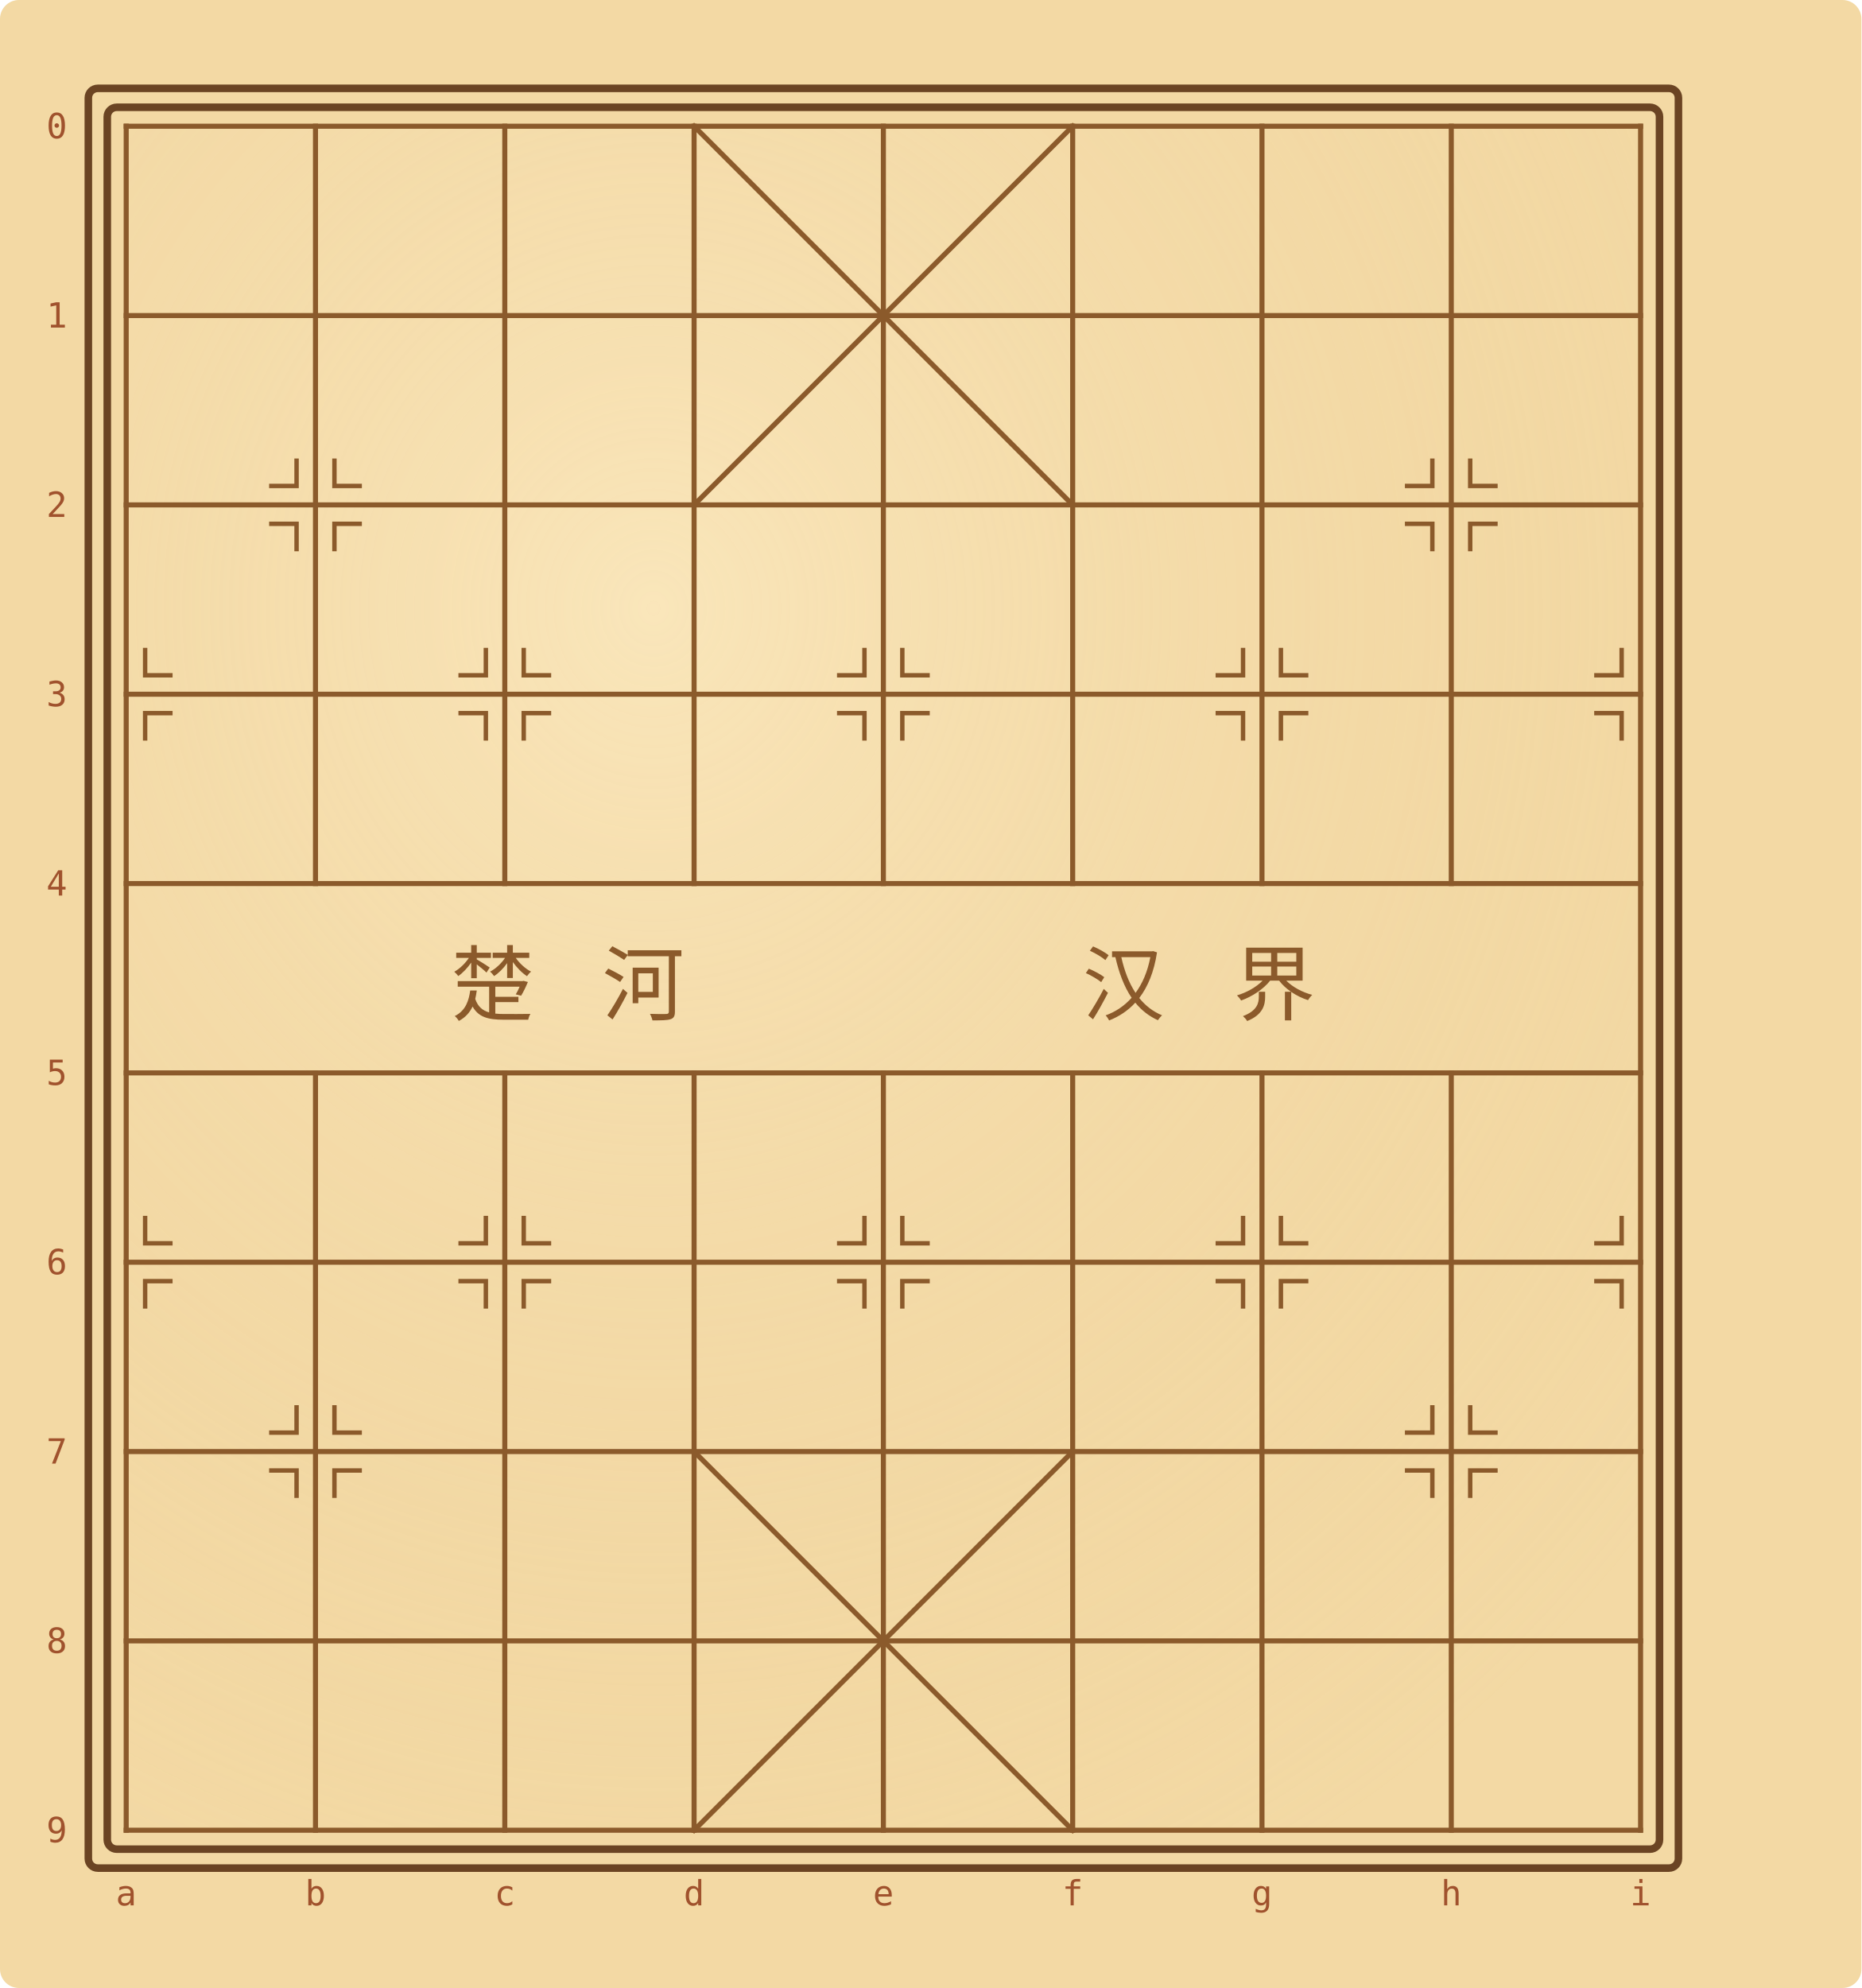
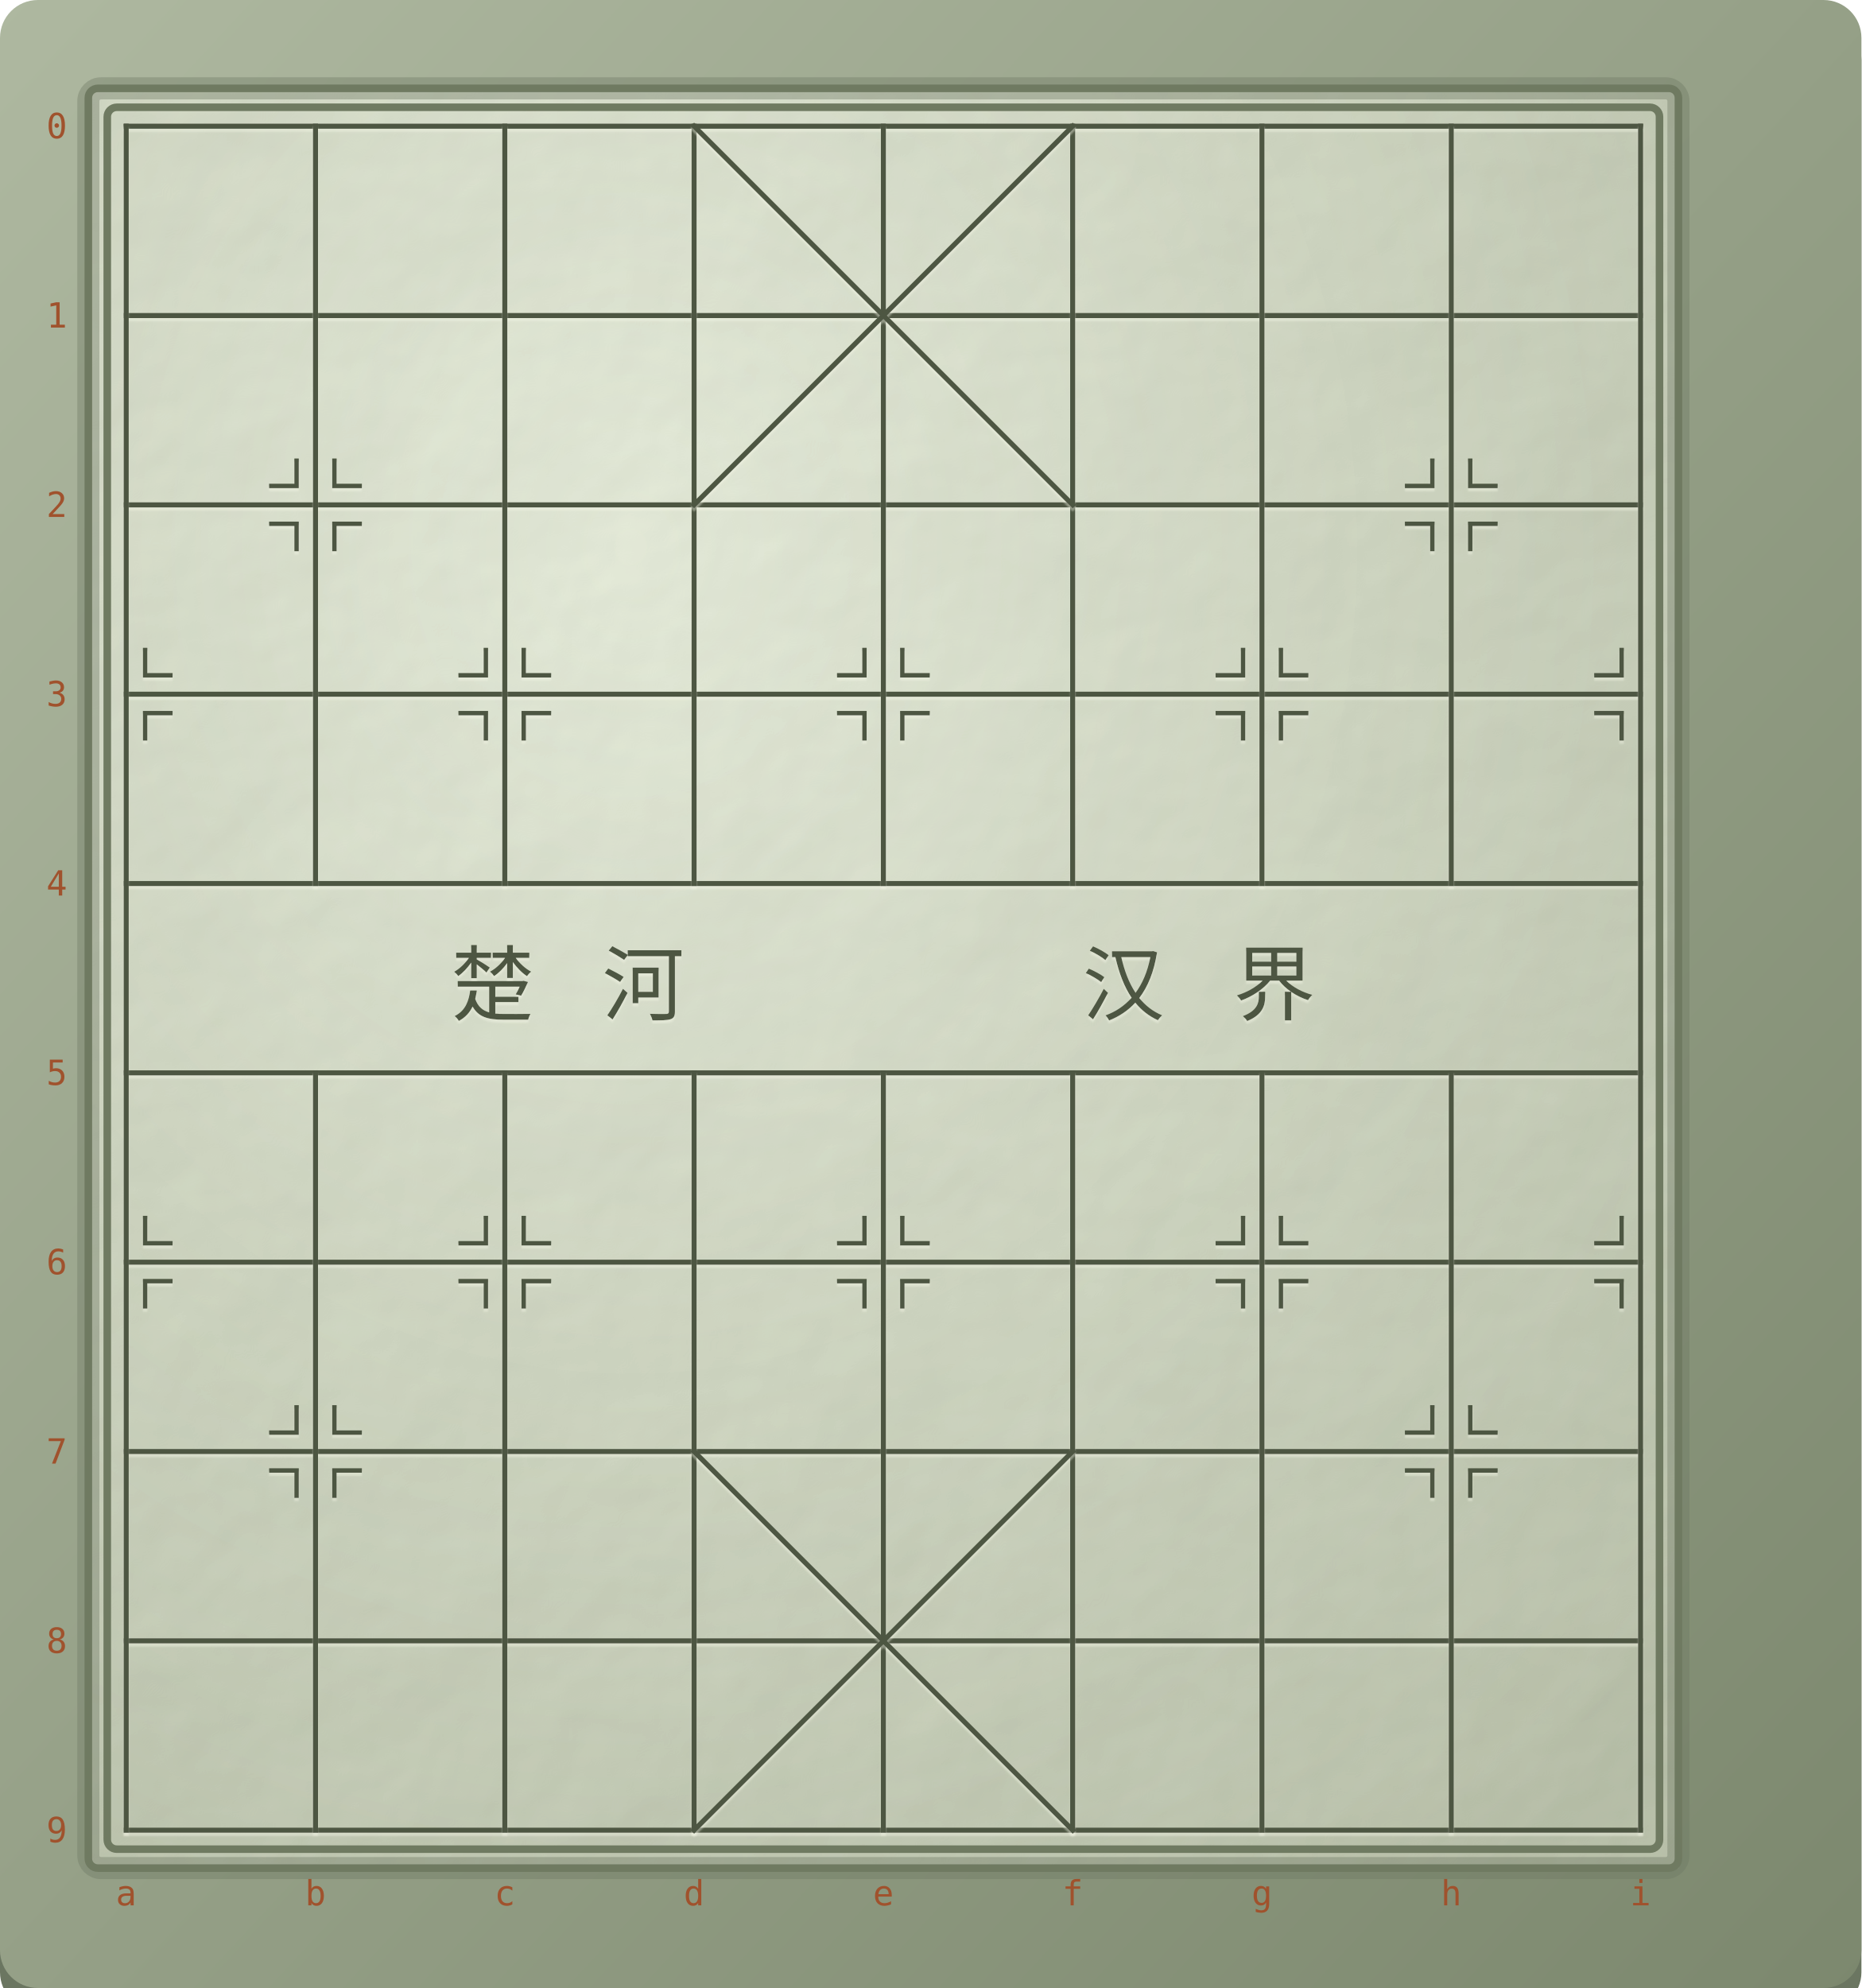
<svg xmlns="http://www.w3.org/2000/svg" width="590" height="630" viewBox="0 0 590 630">
-   <rect x="0" y="0" width="590" height="630" fill="#F3D9A4" rx="6" />
  <defs>
-     <radialGradient id="board-sheen" cx="35%" cy="28%" r="85%">
-       <stop offset="0%" stop-color="#FFF0CC" stop-opacity="0.55" />
-       <stop offset="100%" stop-color="#E9C88E" stop-opacity="0" />
+     <radialGradient id="board-face" cx="34%" cy="26%" r="92%">
+       <stop offset="0%" stop-color="#DCE2D0" />
+       <stop offset="100%" stop-color="#AFB79F" />
    </radialGradient>
+     <linearGradient id="board-frame" x1="0" y1="0" x2="1" y2="1">
+       <stop offset="0%" stop-color="#AEB8A0" />
+       <stop offset="100%" stop-color="#7C886E" />
+     </linearGradient>
+     <filter id="board-stone" x="0" y="0" width="100%" height="100%">
+       <feTurbulence type="fractalNoise" baseFrequency="0.018" numOctaves="4" seed="11" stitchTiles="stitch" result="n" />
+       <feDiffuseLighting in="n" lighting-color="#FFFFFF" surfaceScale="1.5" diffuseConstant="1.15" result="lit">
+         <feDistantLight azimuth="235" elevation="52" />
+       </feDiffuseLighting>
+       <feComposite in="lit" in2="SourceGraphic" operator="arithmetic" k1="1.08" k2="0.01" k3="0.01" k4="0" result="base" />
+       <feSpecularLighting in="n" surfaceScale="1.5" specularConstant="0.26" specularExponent="34" lighting-color="#FFFFFF" result="spec">
+         <feDistantLight azimuth="235" elevation="52" />
+       </feSpecularLighting>
+       <feComposite in="spec" in2="base" operator="arithmetic" k1="0" k2="1" k3="1" k4="0" />
+     </filter>
+     <filter id="board-carve" x="-4%" y="-4%" width="108%" height="108%">
+       <feDropShadow dx="0" dy="-0.9" stdDeviation="0.35" flood-color="#2A3020" flood-opacity="0.55" />
+       <feDropShadow dx="0" dy="1" stdDeviation="0.35" flood-color="#F2F6E6" flood-opacity="0.42" />
+     </filter>
  </defs>
-   <rect x="40" y="40" width="480" height="540" fill="url(#board-sheen)" />
-   <rect x="34" y="34" width="492" height="552" fill="none" stroke="#6B4423" stroke-width="2.4" rx="3" />
-   <rect x="28" y="28" width="504" height="564" fill="none" stroke="#6B4423" stroke-width="2.4" rx="3" />
-   <g class="grid-horizontal">
-     <line class="grid-line" x1="40" y1="40" x2="520" y2="40" stroke="#8B5A2B" stroke-width="1.6" stroke-linecap="square" />
-     <line class="grid-line" x1="40" y1="100" x2="520" y2="100" stroke="#8B5A2B" stroke-width="1.6" stroke-linecap="square" />
-     <line class="grid-line" x1="40" y1="160" x2="520" y2="160" stroke="#8B5A2B" stroke-width="1.6" stroke-linecap="square" />
-     <line class="grid-line" x1="40" y1="220" x2="520" y2="220" stroke="#8B5A2B" stroke-width="1.6" stroke-linecap="square" />
-     <line class="grid-line" x1="40" y1="280" x2="520" y2="280" stroke="#8B5A2B" stroke-width="1.6" stroke-linecap="square" />
-     <line class="grid-line" x1="40" y1="340" x2="520" y2="340" stroke="#8B5A2B" stroke-width="1.6" stroke-linecap="square" />
-     <line class="grid-line" x1="40" y1="400" x2="520" y2="400" stroke="#8B5A2B" stroke-width="1.6" stroke-linecap="square" />
-     <line class="grid-line" x1="40" y1="460" x2="520" y2="460" stroke="#8B5A2B" stroke-width="1.6" stroke-linecap="square" />
-     <line class="grid-line" x1="40" y1="520" x2="520" y2="520" stroke="#8B5A2B" stroke-width="1.6" stroke-linecap="square" />
-     <line class="grid-line" x1="40" y1="580" x2="520" y2="580" stroke="#8B5A2B" stroke-width="1.6" stroke-linecap="square" />
+   <rect x="0" y="7" width="590" height="630" rx="12" fill="#6B7661" />
+   <rect x="0" y="0" width="590" height="630" rx="12" fill="url(#board-frame)" />
+   <rect x="28" y="28" width="504" height="564" rx="4" fill="url(#board-face)" filter="url(#board-stone)" />
+   <rect x="28" y="28" width="504" height="564" rx="4" fill="none" stroke="#6B7661" stroke-width="7" opacity="0.38" />
+   <rect x="34" y="34" width="492" height="552" fill="none" stroke="#6F7A61" stroke-width="2.4" rx="3" />
+   <rect x="28" y="28" width="504" height="564" fill="none" stroke="#6F7A61" stroke-width="2.4" rx="3" />
+   <g class="grid-horizontal" filter="url(#board-carve)">
+     <line class="grid-line" x1="40" y1="40" x2="520" y2="40" stroke="#4E5642" stroke-width="1.6" stroke-linecap="square" />
+     <line class="grid-line" x1="40" y1="100" x2="520" y2="100" stroke="#4E5642" stroke-width="1.6" stroke-linecap="square" />
+     <line class="grid-line" x1="40" y1="160" x2="520" y2="160" stroke="#4E5642" stroke-width="1.6" stroke-linecap="square" />
+     <line class="grid-line" x1="40" y1="220" x2="520" y2="220" stroke="#4E5642" stroke-width="1.6" stroke-linecap="square" />
+     <line class="grid-line" x1="40" y1="280" x2="520" y2="280" stroke="#4E5642" stroke-width="1.6" stroke-linecap="square" />
+     <line class="grid-line" x1="40" y1="340" x2="520" y2="340" stroke="#4E5642" stroke-width="1.6" stroke-linecap="square" />
+     <line class="grid-line" x1="40" y1="400" x2="520" y2="400" stroke="#4E5642" stroke-width="1.6" stroke-linecap="square" />
+     <line class="grid-line" x1="40" y1="460" x2="520" y2="460" stroke="#4E5642" stroke-width="1.6" stroke-linecap="square" />
+     <line class="grid-line" x1="40" y1="520" x2="520" y2="520" stroke="#4E5642" stroke-width="1.6" stroke-linecap="square" />
+     <line class="grid-line" x1="40" y1="580" x2="520" y2="580" stroke="#4E5642" stroke-width="1.6" stroke-linecap="square" />
  </g>
-   <g class="grid-vertical">
-     <line class="grid-line" x1="40" y1="40" x2="40" y2="580" stroke="#8B5A2B" stroke-width="1.6" stroke-linecap="square" />
-     <line class="grid-line" x1="100" y1="40" x2="100" y2="280" stroke="#8B5A2B" stroke-width="1.6" stroke-linecap="square" />
-     <line class="grid-line" x1="100" y1="340" x2="100" y2="580" stroke="#8B5A2B" stroke-width="1.6" stroke-linecap="square" />
-     <line class="grid-line" x1="160" y1="40" x2="160" y2="280" stroke="#8B5A2B" stroke-width="1.6" stroke-linecap="square" />
-     <line class="grid-line" x1="160" y1="340" x2="160" y2="580" stroke="#8B5A2B" stroke-width="1.6" stroke-linecap="square" />
-     <line class="grid-line" x1="220" y1="40" x2="220" y2="280" stroke="#8B5A2B" stroke-width="1.6" stroke-linecap="square" />
-     <line class="grid-line" x1="220" y1="340" x2="220" y2="580" stroke="#8B5A2B" stroke-width="1.6" stroke-linecap="square" />
-     <line class="grid-line" x1="280" y1="40" x2="280" y2="280" stroke="#8B5A2B" stroke-width="1.6" stroke-linecap="square" />
-     <line class="grid-line" x1="280" y1="340" x2="280" y2="580" stroke="#8B5A2B" stroke-width="1.6" stroke-linecap="square" />
-     <line class="grid-line" x1="340" y1="40" x2="340" y2="280" stroke="#8B5A2B" stroke-width="1.6" stroke-linecap="square" />
-     <line class="grid-line" x1="340" y1="340" x2="340" y2="580" stroke="#8B5A2B" stroke-width="1.6" stroke-linecap="square" />
-     <line class="grid-line" x1="400" y1="40" x2="400" y2="280" stroke="#8B5A2B" stroke-width="1.6" stroke-linecap="square" />
-     <line class="grid-line" x1="400" y1="340" x2="400" y2="580" stroke="#8B5A2B" stroke-width="1.6" stroke-linecap="square" />
-     <line class="grid-line" x1="460" y1="40" x2="460" y2="280" stroke="#8B5A2B" stroke-width="1.6" stroke-linecap="square" />
-     <line class="grid-line" x1="460" y1="340" x2="460" y2="580" stroke="#8B5A2B" stroke-width="1.6" stroke-linecap="square" />
-     <line class="grid-line" x1="520" y1="40" x2="520" y2="580" stroke="#8B5A2B" stroke-width="1.6" stroke-linecap="square" />
+   <g class="grid-vertical" filter="url(#board-carve)">
+     <line class="grid-line" x1="40" y1="40" x2="40" y2="580" stroke="#4E5642" stroke-width="1.6" stroke-linecap="square" />
+     <line class="grid-line" x1="100" y1="40" x2="100" y2="280" stroke="#4E5642" stroke-width="1.6" stroke-linecap="square" />
+     <line class="grid-line" x1="100" y1="340" x2="100" y2="580" stroke="#4E5642" stroke-width="1.6" stroke-linecap="square" />
+     <line class="grid-line" x1="160" y1="40" x2="160" y2="280" stroke="#4E5642" stroke-width="1.6" stroke-linecap="square" />
+     <line class="grid-line" x1="160" y1="340" x2="160" y2="580" stroke="#4E5642" stroke-width="1.6" stroke-linecap="square" />
+     <line class="grid-line" x1="220" y1="40" x2="220" y2="280" stroke="#4E5642" stroke-width="1.6" stroke-linecap="square" />
+     <line class="grid-line" x1="220" y1="340" x2="220" y2="580" stroke="#4E5642" stroke-width="1.6" stroke-linecap="square" />
+     <line class="grid-line" x1="280" y1="40" x2="280" y2="280" stroke="#4E5642" stroke-width="1.6" stroke-linecap="square" />
+     <line class="grid-line" x1="280" y1="340" x2="280" y2="580" stroke="#4E5642" stroke-width="1.6" stroke-linecap="square" />
+     <line class="grid-line" x1="340" y1="40" x2="340" y2="280" stroke="#4E5642" stroke-width="1.6" stroke-linecap="square" />
+     <line class="grid-line" x1="340" y1="340" x2="340" y2="580" stroke="#4E5642" stroke-width="1.6" stroke-linecap="square" />
+     <line class="grid-line" x1="400" y1="40" x2="400" y2="280" stroke="#4E5642" stroke-width="1.6" stroke-linecap="square" />
+     <line class="grid-line" x1="400" y1="340" x2="400" y2="580" stroke="#4E5642" stroke-width="1.6" stroke-linecap="square" />
+     <line class="grid-line" x1="460" y1="40" x2="460" y2="280" stroke="#4E5642" stroke-width="1.6" stroke-linecap="square" />
+     <line class="grid-line" x1="460" y1="340" x2="460" y2="580" stroke="#4E5642" stroke-width="1.6" stroke-linecap="square" />
+     <line class="grid-line" x1="520" y1="40" x2="520" y2="580" stroke="#4E5642" stroke-width="1.6" stroke-linecap="square" />
  </g>
-   <g class="palace">
-     <line class="palace-line" x1="220" y1="40" x2="340" y2="160" stroke="#8B5A2B" stroke-width="1.6" stroke-linecap="square" />
-     <line class="palace-line" x1="340" y1="40" x2="220" y2="160" stroke="#8B5A2B" stroke-width="1.6" stroke-linecap="square" />
-     <line class="palace-line" x1="220" y1="460" x2="340" y2="580" stroke="#8B5A2B" stroke-width="1.6" stroke-linecap="square" />
-     <line class="palace-line" x1="340" y1="460" x2="220" y2="580" stroke="#8B5A2B" stroke-width="1.6" stroke-linecap="square" />
+   <g class="palace" filter="url(#board-carve)">
+     <line class="palace-line" x1="220" y1="40" x2="340" y2="160" stroke="#4E5642" stroke-width="1.6" stroke-linecap="square" />
+     <line class="palace-line" x1="340" y1="40" x2="220" y2="160" stroke="#4E5642" stroke-width="1.6" stroke-linecap="square" />
+     <line class="palace-line" x1="220" y1="460" x2="340" y2="580" stroke="#4E5642" stroke-width="1.6" stroke-linecap="square" />
+     <line class="palace-line" x1="340" y1="460" x2="220" y2="580" stroke="#4E5642" stroke-width="1.6" stroke-linecap="square" />
  </g>
-   <g class="marks">
+   <g class="marks" filter="url(#board-carve)">
    <g class="mark-point" data-kind="soldier" data-col="0" data-row="3">
-       <polyline class="mark-corner" points="54,214 46,214 46,206" fill="none" stroke="#8B5A2B" stroke-width="1.4" stroke-linecap="square" />
-       <polyline class="mark-corner" points="54,226 46,226 46,234" fill="none" stroke="#8B5A2B" stroke-width="1.4" stroke-linecap="square" />
+       <polyline class="mark-corner" points="54,214 46,214 46,206" fill="none" stroke="#4E5642" stroke-width="1.4" stroke-linecap="square" />
+       <polyline class="mark-corner" points="54,226 46,226 46,234" fill="none" stroke="#4E5642" stroke-width="1.4" stroke-linecap="square" />
    </g>
    <g class="mark-point" data-kind="soldier" data-col="2" data-row="3">
-       <polyline class="mark-corner" points="146,214 154,214 154,206" fill="none" stroke="#8B5A2B" stroke-width="1.4" stroke-linecap="square" />
-       <polyline class="mark-corner" points="146,226 154,226 154,234" fill="none" stroke="#8B5A2B" stroke-width="1.4" stroke-linecap="square" />
-       <polyline class="mark-corner" points="174,214 166,214 166,206" fill="none" stroke="#8B5A2B" stroke-width="1.4" stroke-linecap="square" />
-       <polyline class="mark-corner" points="174,226 166,226 166,234" fill="none" stroke="#8B5A2B" stroke-width="1.4" stroke-linecap="square" />
+       <polyline class="mark-corner" points="146,214 154,214 154,206" fill="none" stroke="#4E5642" stroke-width="1.4" stroke-linecap="square" />
+       <polyline class="mark-corner" points="146,226 154,226 154,234" fill="none" stroke="#4E5642" stroke-width="1.4" stroke-linecap="square" />
+       <polyline class="mark-corner" points="174,214 166,214 166,206" fill="none" stroke="#4E5642" stroke-width="1.4" stroke-linecap="square" />
+       <polyline class="mark-corner" points="174,226 166,226 166,234" fill="none" stroke="#4E5642" stroke-width="1.4" stroke-linecap="square" />
    </g>
    <g class="mark-point" data-kind="soldier" data-col="4" data-row="3">
-       <polyline class="mark-corner" points="266,214 274,214 274,206" fill="none" stroke="#8B5A2B" stroke-width="1.4" stroke-linecap="square" />
-       <polyline class="mark-corner" points="266,226 274,226 274,234" fill="none" stroke="#8B5A2B" stroke-width="1.4" stroke-linecap="square" />
-       <polyline class="mark-corner" points="294,214 286,214 286,206" fill="none" stroke="#8B5A2B" stroke-width="1.4" stroke-linecap="square" />
-       <polyline class="mark-corner" points="294,226 286,226 286,234" fill="none" stroke="#8B5A2B" stroke-width="1.4" stroke-linecap="square" />
+       <polyline class="mark-corner" points="266,214 274,214 274,206" fill="none" stroke="#4E5642" stroke-width="1.4" stroke-linecap="square" />
+       <polyline class="mark-corner" points="266,226 274,226 274,234" fill="none" stroke="#4E5642" stroke-width="1.4" stroke-linecap="square" />
+       <polyline class="mark-corner" points="294,214 286,214 286,206" fill="none" stroke="#4E5642" stroke-width="1.4" stroke-linecap="square" />
+       <polyline class="mark-corner" points="294,226 286,226 286,234" fill="none" stroke="#4E5642" stroke-width="1.4" stroke-linecap="square" />
    </g>
    <g class="mark-point" data-kind="soldier" data-col="6" data-row="3">
-       <polyline class="mark-corner" points="386,214 394,214 394,206" fill="none" stroke="#8B5A2B" stroke-width="1.4" stroke-linecap="square" />
-       <polyline class="mark-corner" points="386,226 394,226 394,234" fill="none" stroke="#8B5A2B" stroke-width="1.4" stroke-linecap="square" />
-       <polyline class="mark-corner" points="414,214 406,214 406,206" fill="none" stroke="#8B5A2B" stroke-width="1.4" stroke-linecap="square" />
-       <polyline class="mark-corner" points="414,226 406,226 406,234" fill="none" stroke="#8B5A2B" stroke-width="1.4" stroke-linecap="square" />
+       <polyline class="mark-corner" points="386,214 394,214 394,206" fill="none" stroke="#4E5642" stroke-width="1.4" stroke-linecap="square" />
+       <polyline class="mark-corner" points="386,226 394,226 394,234" fill="none" stroke="#4E5642" stroke-width="1.4" stroke-linecap="square" />
+       <polyline class="mark-corner" points="414,214 406,214 406,206" fill="none" stroke="#4E5642" stroke-width="1.4" stroke-linecap="square" />
+       <polyline class="mark-corner" points="414,226 406,226 406,234" fill="none" stroke="#4E5642" stroke-width="1.4" stroke-linecap="square" />
    </g>
    <g class="mark-point" data-kind="soldier" data-col="8" data-row="3">
-       <polyline class="mark-corner" points="506,214 514,214 514,206" fill="none" stroke="#8B5A2B" stroke-width="1.4" stroke-linecap="square" />
-       <polyline class="mark-corner" points="506,226 514,226 514,234" fill="none" stroke="#8B5A2B" stroke-width="1.4" stroke-linecap="square" />
+       <polyline class="mark-corner" points="506,214 514,214 514,206" fill="none" stroke="#4E5642" stroke-width="1.4" stroke-linecap="square" />
+       <polyline class="mark-corner" points="506,226 514,226 514,234" fill="none" stroke="#4E5642" stroke-width="1.4" stroke-linecap="square" />
    </g>
    <g class="mark-point" data-kind="soldier" data-col="0" data-row="6">
-       <polyline class="mark-corner" points="54,394 46,394 46,386" fill="none" stroke="#8B5A2B" stroke-width="1.4" stroke-linecap="square" />
-       <polyline class="mark-corner" points="54,406 46,406 46,414" fill="none" stroke="#8B5A2B" stroke-width="1.4" stroke-linecap="square" />
+       <polyline class="mark-corner" points="54,394 46,394 46,386" fill="none" stroke="#4E5642" stroke-width="1.4" stroke-linecap="square" />
+       <polyline class="mark-corner" points="54,406 46,406 46,414" fill="none" stroke="#4E5642" stroke-width="1.4" stroke-linecap="square" />
    </g>
    <g class="mark-point" data-kind="soldier" data-col="2" data-row="6">
-       <polyline class="mark-corner" points="146,394 154,394 154,386" fill="none" stroke="#8B5A2B" stroke-width="1.4" stroke-linecap="square" />
-       <polyline class="mark-corner" points="146,406 154,406 154,414" fill="none" stroke="#8B5A2B" stroke-width="1.4" stroke-linecap="square" />
-       <polyline class="mark-corner" points="174,394 166,394 166,386" fill="none" stroke="#8B5A2B" stroke-width="1.4" stroke-linecap="square" />
-       <polyline class="mark-corner" points="174,406 166,406 166,414" fill="none" stroke="#8B5A2B" stroke-width="1.4" stroke-linecap="square" />
+       <polyline class="mark-corner" points="146,394 154,394 154,386" fill="none" stroke="#4E5642" stroke-width="1.4" stroke-linecap="square" />
+       <polyline class="mark-corner" points="146,406 154,406 154,414" fill="none" stroke="#4E5642" stroke-width="1.4" stroke-linecap="square" />
+       <polyline class="mark-corner" points="174,394 166,394 166,386" fill="none" stroke="#4E5642" stroke-width="1.4" stroke-linecap="square" />
+       <polyline class="mark-corner" points="174,406 166,406 166,414" fill="none" stroke="#4E5642" stroke-width="1.4" stroke-linecap="square" />
    </g>
    <g class="mark-point" data-kind="soldier" data-col="4" data-row="6">
-       <polyline class="mark-corner" points="266,394 274,394 274,386" fill="none" stroke="#8B5A2B" stroke-width="1.4" stroke-linecap="square" />
-       <polyline class="mark-corner" points="266,406 274,406 274,414" fill="none" stroke="#8B5A2B" stroke-width="1.4" stroke-linecap="square" />
-       <polyline class="mark-corner" points="294,394 286,394 286,386" fill="none" stroke="#8B5A2B" stroke-width="1.4" stroke-linecap="square" />
-       <polyline class="mark-corner" points="294,406 286,406 286,414" fill="none" stroke="#8B5A2B" stroke-width="1.4" stroke-linecap="square" />
+       <polyline class="mark-corner" points="266,394 274,394 274,386" fill="none" stroke="#4E5642" stroke-width="1.4" stroke-linecap="square" />
+       <polyline class="mark-corner" points="266,406 274,406 274,414" fill="none" stroke="#4E5642" stroke-width="1.4" stroke-linecap="square" />
+       <polyline class="mark-corner" points="294,394 286,394 286,386" fill="none" stroke="#4E5642" stroke-width="1.4" stroke-linecap="square" />
+       <polyline class="mark-corner" points="294,406 286,406 286,414" fill="none" stroke="#4E5642" stroke-width="1.4" stroke-linecap="square" />
    </g>
    <g class="mark-point" data-kind="soldier" data-col="6" data-row="6">
-       <polyline class="mark-corner" points="386,394 394,394 394,386" fill="none" stroke="#8B5A2B" stroke-width="1.4" stroke-linecap="square" />
-       <polyline class="mark-corner" points="386,406 394,406 394,414" fill="none" stroke="#8B5A2B" stroke-width="1.4" stroke-linecap="square" />
-       <polyline class="mark-corner" points="414,394 406,394 406,386" fill="none" stroke="#8B5A2B" stroke-width="1.4" stroke-linecap="square" />
-       <polyline class="mark-corner" points="414,406 406,406 406,414" fill="none" stroke="#8B5A2B" stroke-width="1.4" stroke-linecap="square" />
+       <polyline class="mark-corner" points="386,394 394,394 394,386" fill="none" stroke="#4E5642" stroke-width="1.4" stroke-linecap="square" />
+       <polyline class="mark-corner" points="386,406 394,406 394,414" fill="none" stroke="#4E5642" stroke-width="1.4" stroke-linecap="square" />
+       <polyline class="mark-corner" points="414,394 406,394 406,386" fill="none" stroke="#4E5642" stroke-width="1.4" stroke-linecap="square" />
+       <polyline class="mark-corner" points="414,406 406,406 406,414" fill="none" stroke="#4E5642" stroke-width="1.4" stroke-linecap="square" />
    </g>
    <g class="mark-point" data-kind="soldier" data-col="8" data-row="6">
-       <polyline class="mark-corner" points="506,394 514,394 514,386" fill="none" stroke="#8B5A2B" stroke-width="1.4" stroke-linecap="square" />
-       <polyline class="mark-corner" points="506,406 514,406 514,414" fill="none" stroke="#8B5A2B" stroke-width="1.4" stroke-linecap="square" />
+       <polyline class="mark-corner" points="506,394 514,394 514,386" fill="none" stroke="#4E5642" stroke-width="1.4" stroke-linecap="square" />
+       <polyline class="mark-corner" points="506,406 514,406 514,414" fill="none" stroke="#4E5642" stroke-width="1.4" stroke-linecap="square" />
    </g>
    <g class="mark-point" data-kind="cannon" data-col="1" data-row="2">
-       <polyline class="mark-corner" points="86,154 94,154 94,146" fill="none" stroke="#8B5A2B" stroke-width="1.4" stroke-linecap="square" />
-       <polyline class="mark-corner" points="86,166 94,166 94,174" fill="none" stroke="#8B5A2B" stroke-width="1.4" stroke-linecap="square" />
-       <polyline class="mark-corner" points="114,154 106,154 106,146" fill="none" stroke="#8B5A2B" stroke-width="1.4" stroke-linecap="square" />
-       <polyline class="mark-corner" points="114,166 106,166 106,174" fill="none" stroke="#8B5A2B" stroke-width="1.4" stroke-linecap="square" />
+       <polyline class="mark-corner" points="86,154 94,154 94,146" fill="none" stroke="#4E5642" stroke-width="1.4" stroke-linecap="square" />
+       <polyline class="mark-corner" points="86,166 94,166 94,174" fill="none" stroke="#4E5642" stroke-width="1.4" stroke-linecap="square" />
+       <polyline class="mark-corner" points="114,154 106,154 106,146" fill="none" stroke="#4E5642" stroke-width="1.4" stroke-linecap="square" />
+       <polyline class="mark-corner" points="114,166 106,166 106,174" fill="none" stroke="#4E5642" stroke-width="1.4" stroke-linecap="square" />
    </g>
    <g class="mark-point" data-kind="cannon" data-col="7" data-row="2">
-       <polyline class="mark-corner" points="446,154 454,154 454,146" fill="none" stroke="#8B5A2B" stroke-width="1.4" stroke-linecap="square" />
-       <polyline class="mark-corner" points="446,166 454,166 454,174" fill="none" stroke="#8B5A2B" stroke-width="1.4" stroke-linecap="square" />
-       <polyline class="mark-corner" points="474,154 466,154 466,146" fill="none" stroke="#8B5A2B" stroke-width="1.4" stroke-linecap="square" />
-       <polyline class="mark-corner" points="474,166 466,166 466,174" fill="none" stroke="#8B5A2B" stroke-width="1.4" stroke-linecap="square" />
+       <polyline class="mark-corner" points="446,154 454,154 454,146" fill="none" stroke="#4E5642" stroke-width="1.4" stroke-linecap="square" />
+       <polyline class="mark-corner" points="446,166 454,166 454,174" fill="none" stroke="#4E5642" stroke-width="1.4" stroke-linecap="square" />
+       <polyline class="mark-corner" points="474,154 466,154 466,146" fill="none" stroke="#4E5642" stroke-width="1.4" stroke-linecap="square" />
+       <polyline class="mark-corner" points="474,166 466,166 466,174" fill="none" stroke="#4E5642" stroke-width="1.4" stroke-linecap="square" />
    </g>
    <g class="mark-point" data-kind="cannon" data-col="1" data-row="7">
-       <polyline class="mark-corner" points="86,454 94,454 94,446" fill="none" stroke="#8B5A2B" stroke-width="1.4" stroke-linecap="square" />
-       <polyline class="mark-corner" points="86,466 94,466 94,474" fill="none" stroke="#8B5A2B" stroke-width="1.4" stroke-linecap="square" />
-       <polyline class="mark-corner" points="114,454 106,454 106,446" fill="none" stroke="#8B5A2B" stroke-width="1.4" stroke-linecap="square" />
-       <polyline class="mark-corner" points="114,466 106,466 106,474" fill="none" stroke="#8B5A2B" stroke-width="1.4" stroke-linecap="square" />
+       <polyline class="mark-corner" points="86,454 94,454 94,446" fill="none" stroke="#4E5642" stroke-width="1.4" stroke-linecap="square" />
+       <polyline class="mark-corner" points="86,466 94,466 94,474" fill="none" stroke="#4E5642" stroke-width="1.4" stroke-linecap="square" />
+       <polyline class="mark-corner" points="114,454 106,454 106,446" fill="none" stroke="#4E5642" stroke-width="1.4" stroke-linecap="square" />
+       <polyline class="mark-corner" points="114,466 106,466 106,474" fill="none" stroke="#4E5642" stroke-width="1.4" stroke-linecap="square" />
    </g>
    <g class="mark-point" data-kind="cannon" data-col="7" data-row="7">
-       <polyline class="mark-corner" points="446,454 454,454 454,446" fill="none" stroke="#8B5A2B" stroke-width="1.4" stroke-linecap="square" />
-       <polyline class="mark-corner" points="446,466 454,466 454,474" fill="none" stroke="#8B5A2B" stroke-width="1.4" stroke-linecap="square" />
-       <polyline class="mark-corner" points="474,454 466,454 466,446" fill="none" stroke="#8B5A2B" stroke-width="1.4" stroke-linecap="square" />
-       <polyline class="mark-corner" points="474,466 466,466 466,474" fill="none" stroke="#8B5A2B" stroke-width="1.4" stroke-linecap="square" />
+       <polyline class="mark-corner" points="446,454 454,454 454,446" fill="none" stroke="#4E5642" stroke-width="1.4" stroke-linecap="square" />
+       <polyline class="mark-corner" points="446,466 454,466 454,474" fill="none" stroke="#4E5642" stroke-width="1.4" stroke-linecap="square" />
+       <polyline class="mark-corner" points="474,454 466,454 466,446" fill="none" stroke="#4E5642" stroke-width="1.4" stroke-linecap="square" />
+       <polyline class="mark-corner" points="474,466 466,466 466,474" fill="none" stroke="#4E5642" stroke-width="1.4" stroke-linecap="square" />
    </g>
  </g>
-   <g class="river-text">
-     <text x="180" y="310" text-anchor="middle" dominant-baseline="central" font-family="&quot;KaiTi&quot;,&quot;STKaiti&quot;,&quot;Noto Serif SC&quot;,serif" font-size="26" letter-spacing="8" fill="#8B5A2B">楚 河</text>
-     <text x="380" y="310" text-anchor="middle" dominant-baseline="central" font-family="&quot;KaiTi&quot;,&quot;STKaiti&quot;,&quot;Noto Serif SC&quot;,serif" font-size="26" letter-spacing="8" fill="#8B5A2B">汉 界</text>
+   <g class="river-text" filter="url(#board-carve)">
+     <text x="180" y="310" text-anchor="middle" dominant-baseline="central" font-family="&quot;KaiTi&quot;,&quot;STKaiti&quot;,&quot;Noto Serif SC&quot;,serif" font-size="26" letter-spacing="8" fill="#4E5642">楚 河</text>
+     <text x="380" y="310" text-anchor="middle" dominant-baseline="central" font-family="&quot;KaiTi&quot;,&quot;STKaiti&quot;,&quot;Noto Serif SC&quot;,serif" font-size="26" letter-spacing="8" fill="#4E5642">汉 界</text>
  </g>
  <g class="coords">
    <text class="coord-col" x="40" y="600" text-anchor="middle" dominant-baseline="central" font-family="&quot;Consolas&quot;,&quot;SF Mono&quot;,&quot;DejaVu Sans Mono&quot;,monospace" font-size="11" fill="#A0522D">a</text>
    <text class="coord-col" x="100" y="600" text-anchor="middle" dominant-baseline="central" font-family="&quot;Consolas&quot;,&quot;SF Mono&quot;,&quot;DejaVu Sans Mono&quot;,monospace" font-size="11" fill="#A0522D">b</text>
    <text class="coord-col" x="160" y="600" text-anchor="middle" dominant-baseline="central" font-family="&quot;Consolas&quot;,&quot;SF Mono&quot;,&quot;DejaVu Sans Mono&quot;,monospace" font-size="11" fill="#A0522D">c</text>
    <text class="coord-col" x="220" y="600" text-anchor="middle" dominant-baseline="central" font-family="&quot;Consolas&quot;,&quot;SF Mono&quot;,&quot;DejaVu Sans Mono&quot;,monospace" font-size="11" fill="#A0522D">d</text>
    <text class="coord-col" x="280" y="600" text-anchor="middle" dominant-baseline="central" font-family="&quot;Consolas&quot;,&quot;SF Mono&quot;,&quot;DejaVu Sans Mono&quot;,monospace" font-size="11" fill="#A0522D">e</text>
    <text class="coord-col" x="340" y="600" text-anchor="middle" dominant-baseline="central" font-family="&quot;Consolas&quot;,&quot;SF Mono&quot;,&quot;DejaVu Sans Mono&quot;,monospace" font-size="11" fill="#A0522D">f</text>
    <text class="coord-col" x="400" y="600" text-anchor="middle" dominant-baseline="central" font-family="&quot;Consolas&quot;,&quot;SF Mono&quot;,&quot;DejaVu Sans Mono&quot;,monospace" font-size="11" fill="#A0522D">g</text>
    <text class="coord-col" x="460" y="600" text-anchor="middle" dominant-baseline="central" font-family="&quot;Consolas&quot;,&quot;SF Mono&quot;,&quot;DejaVu Sans Mono&quot;,monospace" font-size="11" fill="#A0522D">h</text>
    <text class="coord-col" x="520" y="600" text-anchor="middle" dominant-baseline="central" font-family="&quot;Consolas&quot;,&quot;SF Mono&quot;,&quot;DejaVu Sans Mono&quot;,monospace" font-size="11" fill="#A0522D">i</text>
    <text class="coord-row" x="18" y="40" text-anchor="middle" dominant-baseline="central" font-family="&quot;Consolas&quot;,&quot;SF Mono&quot;,&quot;DejaVu Sans Mono&quot;,monospace" font-size="11" fill="#A0522D">0</text>
    <text class="coord-row" x="18" y="100" text-anchor="middle" dominant-baseline="central" font-family="&quot;Consolas&quot;,&quot;SF Mono&quot;,&quot;DejaVu Sans Mono&quot;,monospace" font-size="11" fill="#A0522D">1</text>
    <text class="coord-row" x="18" y="160" text-anchor="middle" dominant-baseline="central" font-family="&quot;Consolas&quot;,&quot;SF Mono&quot;,&quot;DejaVu Sans Mono&quot;,monospace" font-size="11" fill="#A0522D">2</text>
    <text class="coord-row" x="18" y="220" text-anchor="middle" dominant-baseline="central" font-family="&quot;Consolas&quot;,&quot;SF Mono&quot;,&quot;DejaVu Sans Mono&quot;,monospace" font-size="11" fill="#A0522D">3</text>
    <text class="coord-row" x="18" y="280" text-anchor="middle" dominant-baseline="central" font-family="&quot;Consolas&quot;,&quot;SF Mono&quot;,&quot;DejaVu Sans Mono&quot;,monospace" font-size="11" fill="#A0522D">4</text>
    <text class="coord-row" x="18" y="340" text-anchor="middle" dominant-baseline="central" font-family="&quot;Consolas&quot;,&quot;SF Mono&quot;,&quot;DejaVu Sans Mono&quot;,monospace" font-size="11" fill="#A0522D">5</text>
    <text class="coord-row" x="18" y="400" text-anchor="middle" dominant-baseline="central" font-family="&quot;Consolas&quot;,&quot;SF Mono&quot;,&quot;DejaVu Sans Mono&quot;,monospace" font-size="11" fill="#A0522D">6</text>
    <text class="coord-row" x="18" y="460" text-anchor="middle" dominant-baseline="central" font-family="&quot;Consolas&quot;,&quot;SF Mono&quot;,&quot;DejaVu Sans Mono&quot;,monospace" font-size="11" fill="#A0522D">7</text>
    <text class="coord-row" x="18" y="520" text-anchor="middle" dominant-baseline="central" font-family="&quot;Consolas&quot;,&quot;SF Mono&quot;,&quot;DejaVu Sans Mono&quot;,monospace" font-size="11" fill="#A0522D">8</text>
    <text class="coord-row" x="18" y="580" text-anchor="middle" dominant-baseline="central" font-family="&quot;Consolas&quot;,&quot;SF Mono&quot;,&quot;DejaVu Sans Mono&quot;,monospace" font-size="11" fill="#A0522D">9</text>
  </g>
</svg>
